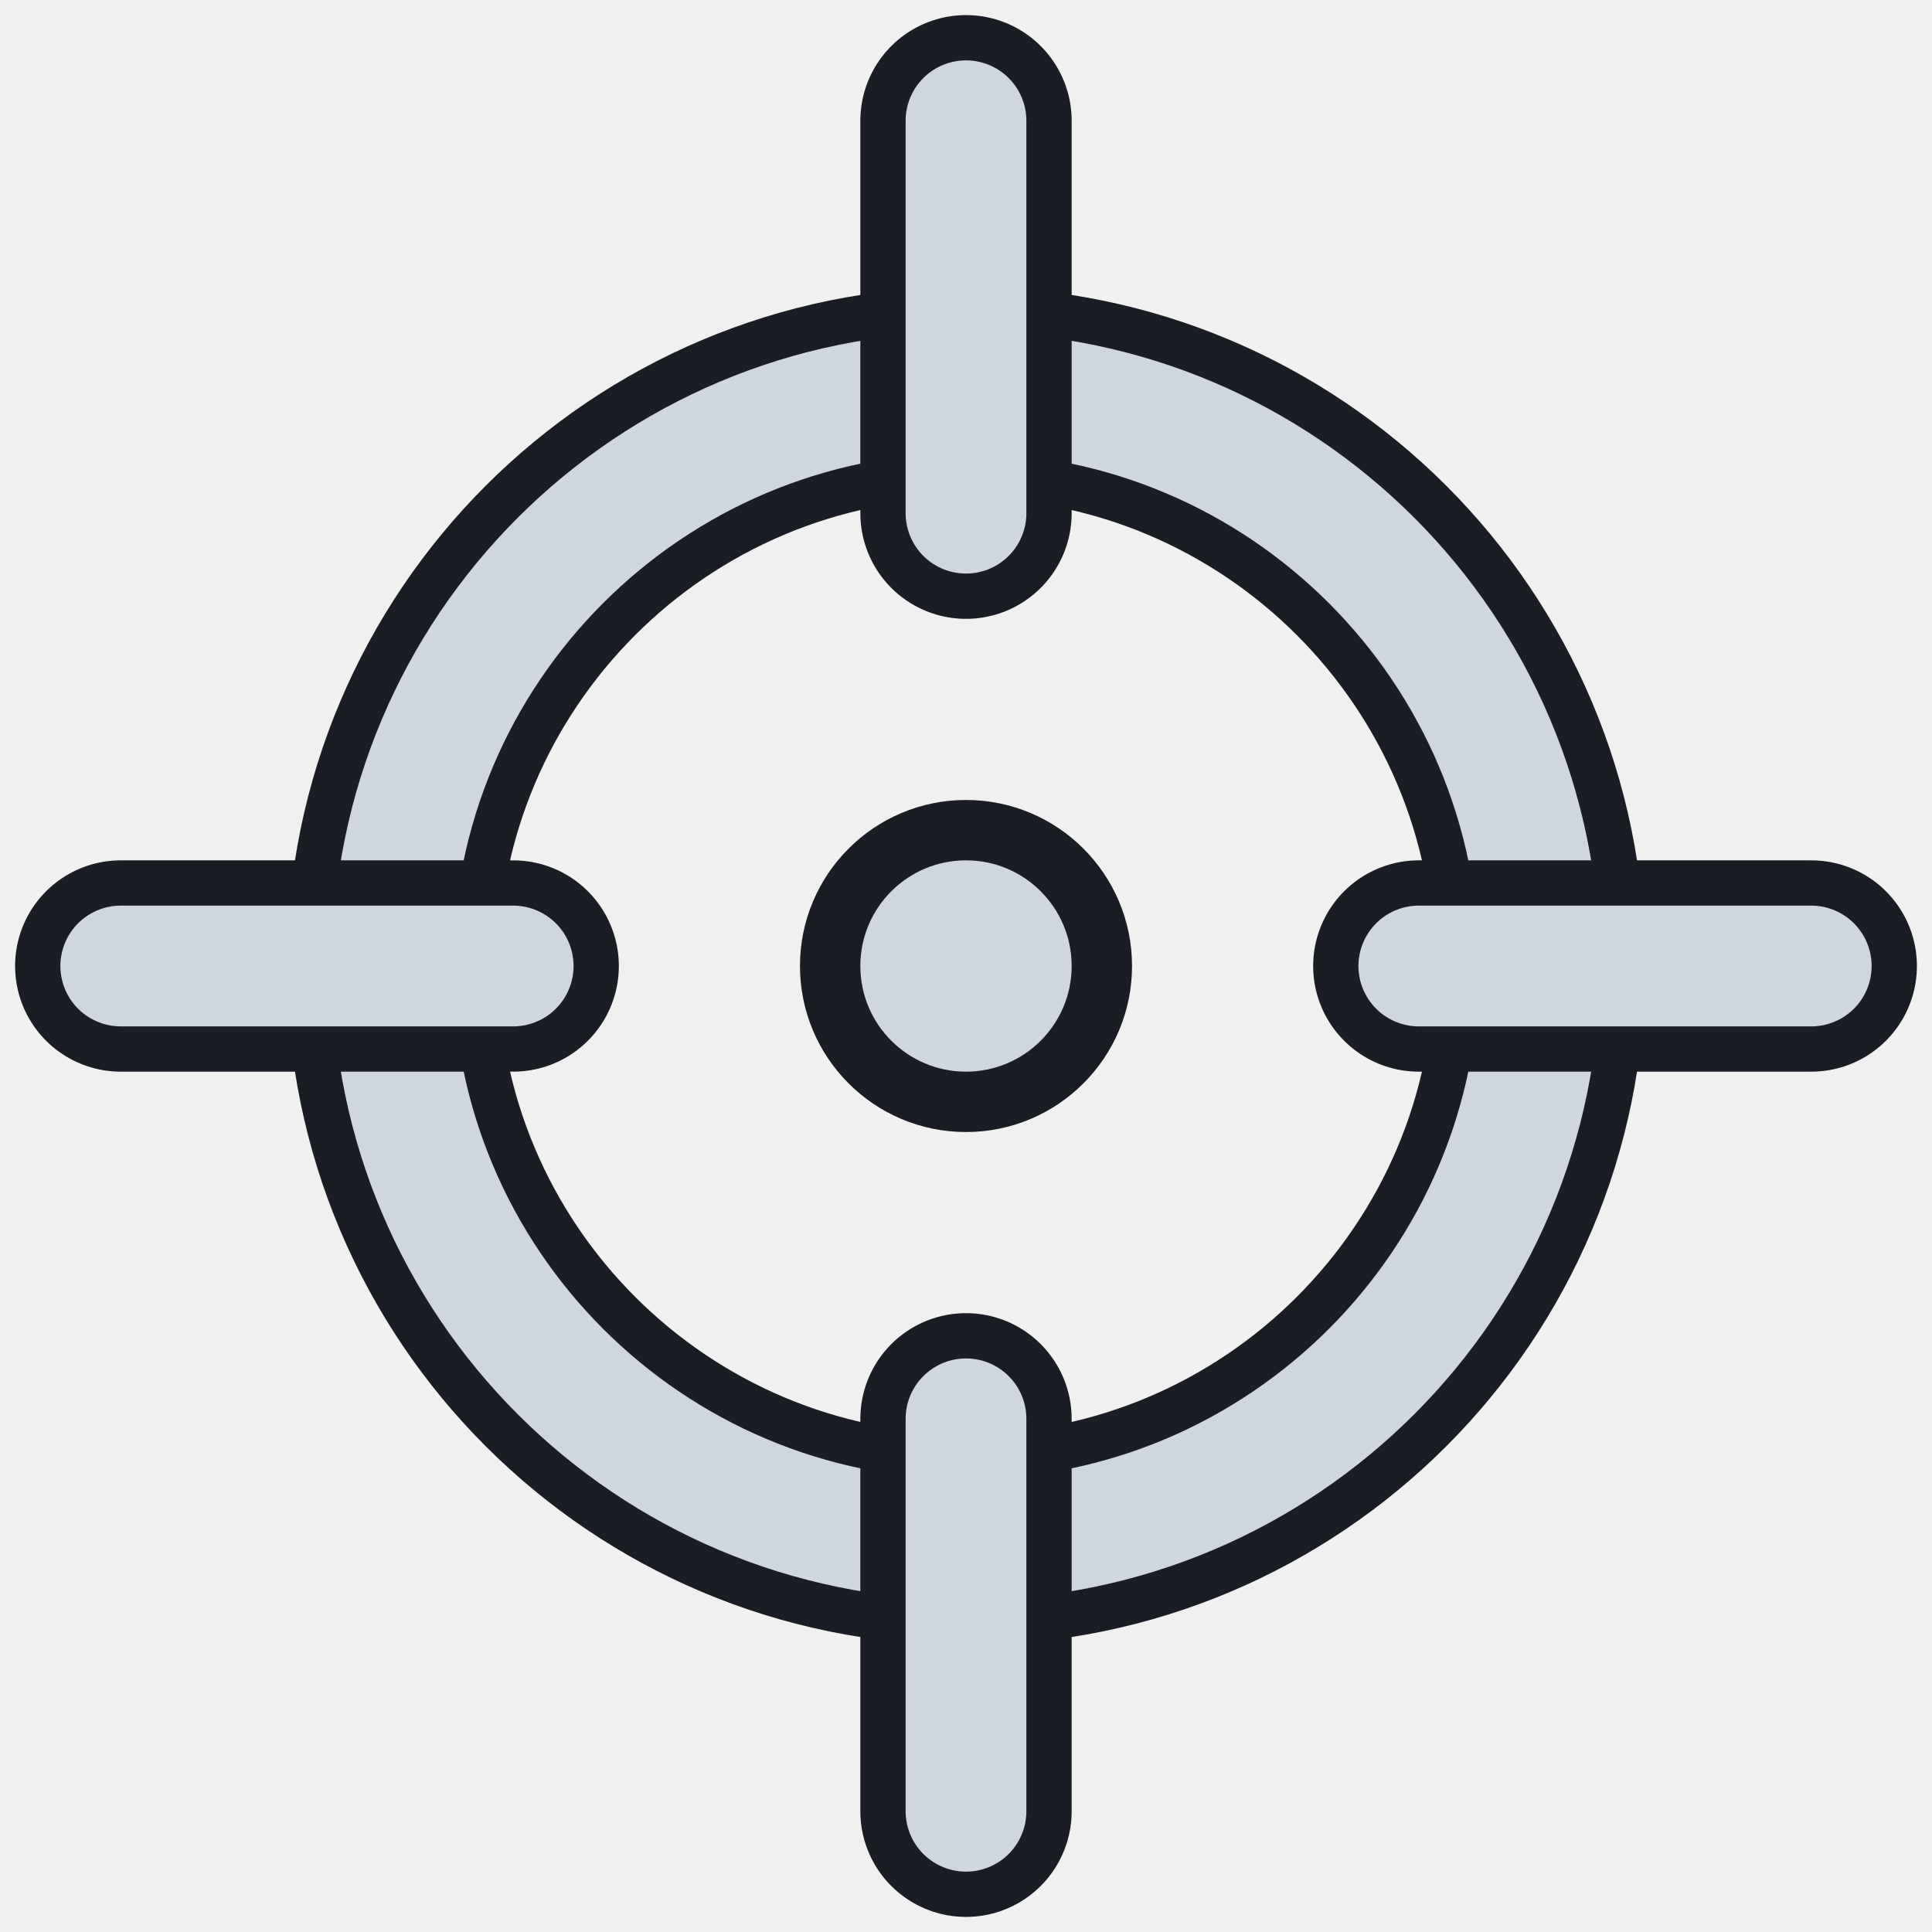
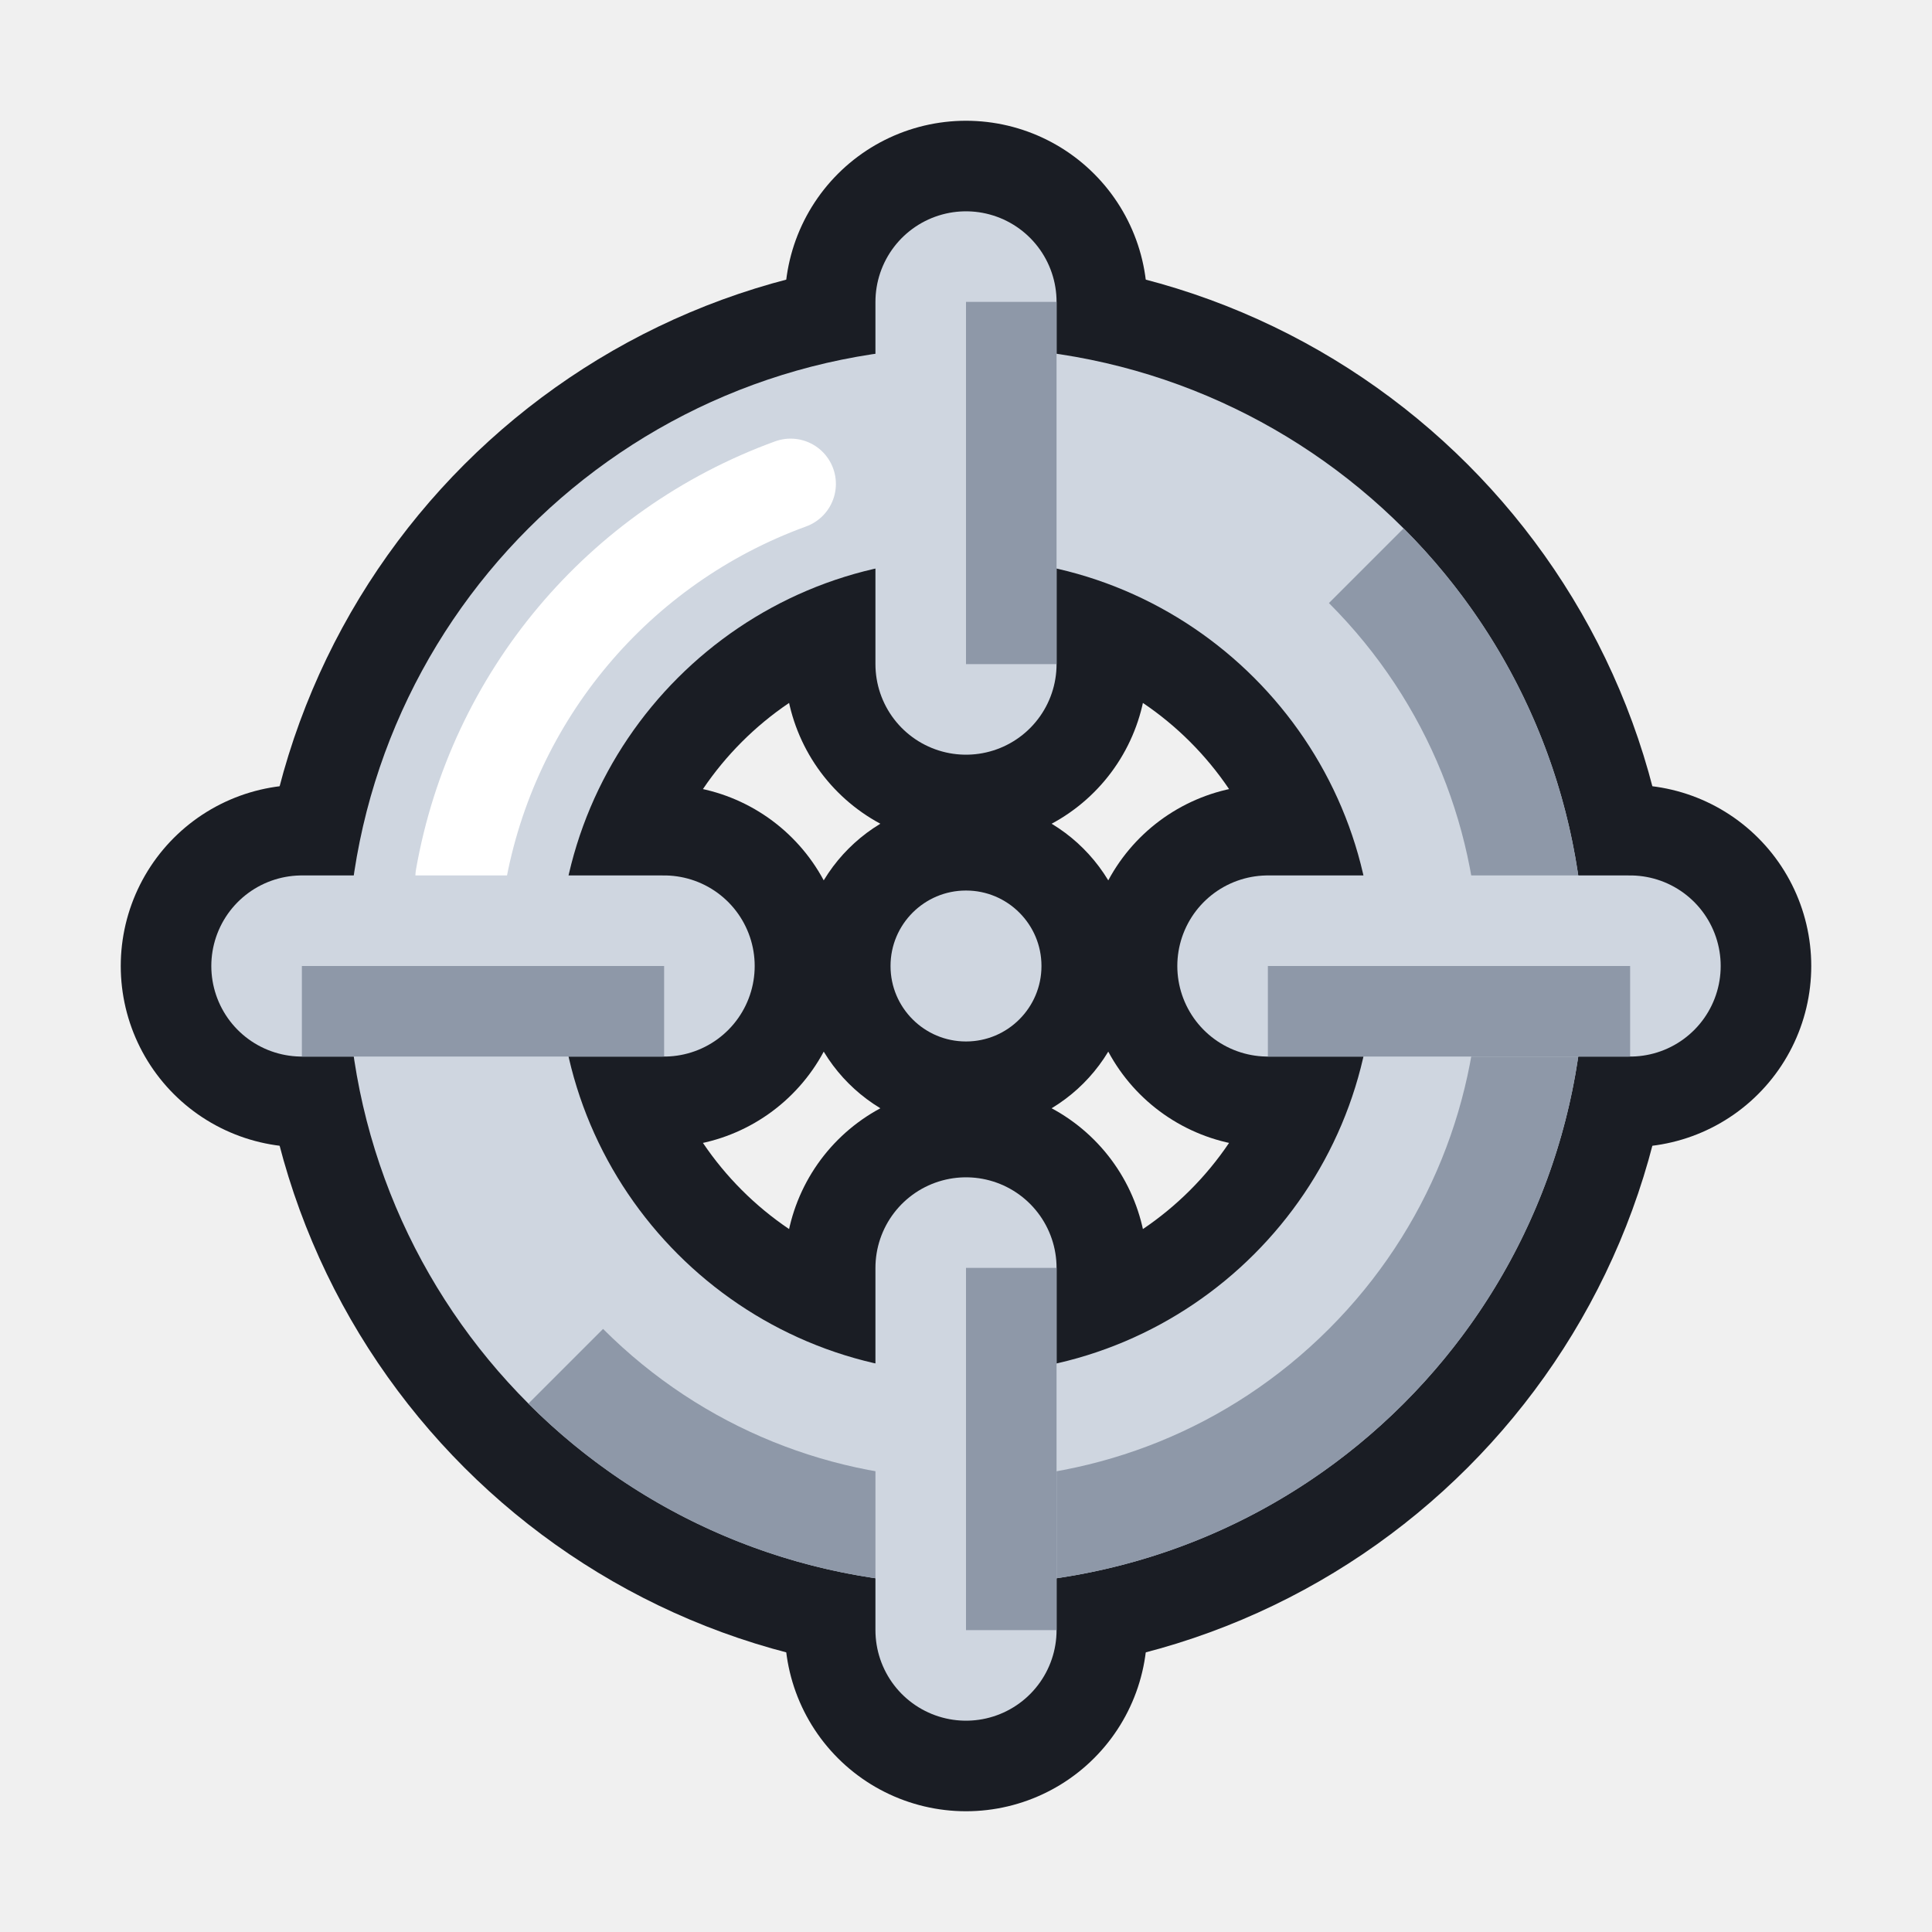
<svg xmlns="http://www.w3.org/2000/svg" width="64" height="64" viewBox="0 0 64 64">
-   <circle cx="32" cy="32" r="19" fill="none" stroke="#1a1d24" stroke-width="7" />
-   <circle cx="32" cy="32" r="19" fill="none" stroke="#cfd6e0" stroke-width="4" />
-   <path d="M 32 4 L 32 17 M 32 47 L 32 60 M 4 32 L 17 32 M 47 32 L 60 32" fill="none" stroke="#1a1d24" stroke-width="7" stroke-linecap="round" stroke-linejoin="round" />
-   <path d="M 32 4 L 32 17 M 32 47 L 32 60 M 4 32 L 17 32 M 47 32 L 60 32" fill="none" stroke="#cfd6e0" stroke-width="4" stroke-linecap="round" stroke-linejoin="round" />
-   <circle cx="32" cy="32" r="4.5" fill="#cfd6e0" stroke="#1a1d24" stroke-width="2" />
+   <circle cx="32" cy="32" r="17" fill="none" stroke="#1a1d24" stroke-width="13" />
+   <path d="M 32 10 L 32 22 M 32 42 L 32 54 M 10 32 L 22 32 M 42 32 L 54 32" fill="none" stroke="#1a1d24" stroke-width="12" stroke-linecap="round" />
+   <circle cx="32" cy="32" r="17" fill="none" stroke="#cfd6e0" stroke-width="7" />
+   <path d="M 45.26 18.74 A 18.75 18.75 0 0 1 18.74 45.26" fill="none" stroke="#8e98a8" stroke-width="3.5" />
+   <path d="M 15.26 29.05 A 17 17 0 0 1 26.19 16.03" fill="none" stroke="#ffffff" stroke-width="3" stroke-linecap="round" />
+   <path d="M 32 10 L 32 22 M 32 42 L 32 54 M 10 32 L 22 32 M 42 32 L 54 32" fill="none" stroke="#cfd6e0" stroke-width="6" stroke-linecap="round" />
+   <path d="M 33.5 42 L 33.5 54 M 42 33.5 L 54 33.5 M 33.5 10 L 33.5 22 M 10 33.5 L 22 33.5" fill="none" stroke="#8e98a8" stroke-width="3" />
+   <circle cx="32" cy="32" r="4" fill="#cfd6e0" stroke="#1a1d24" stroke-width="3" />
</svg>
